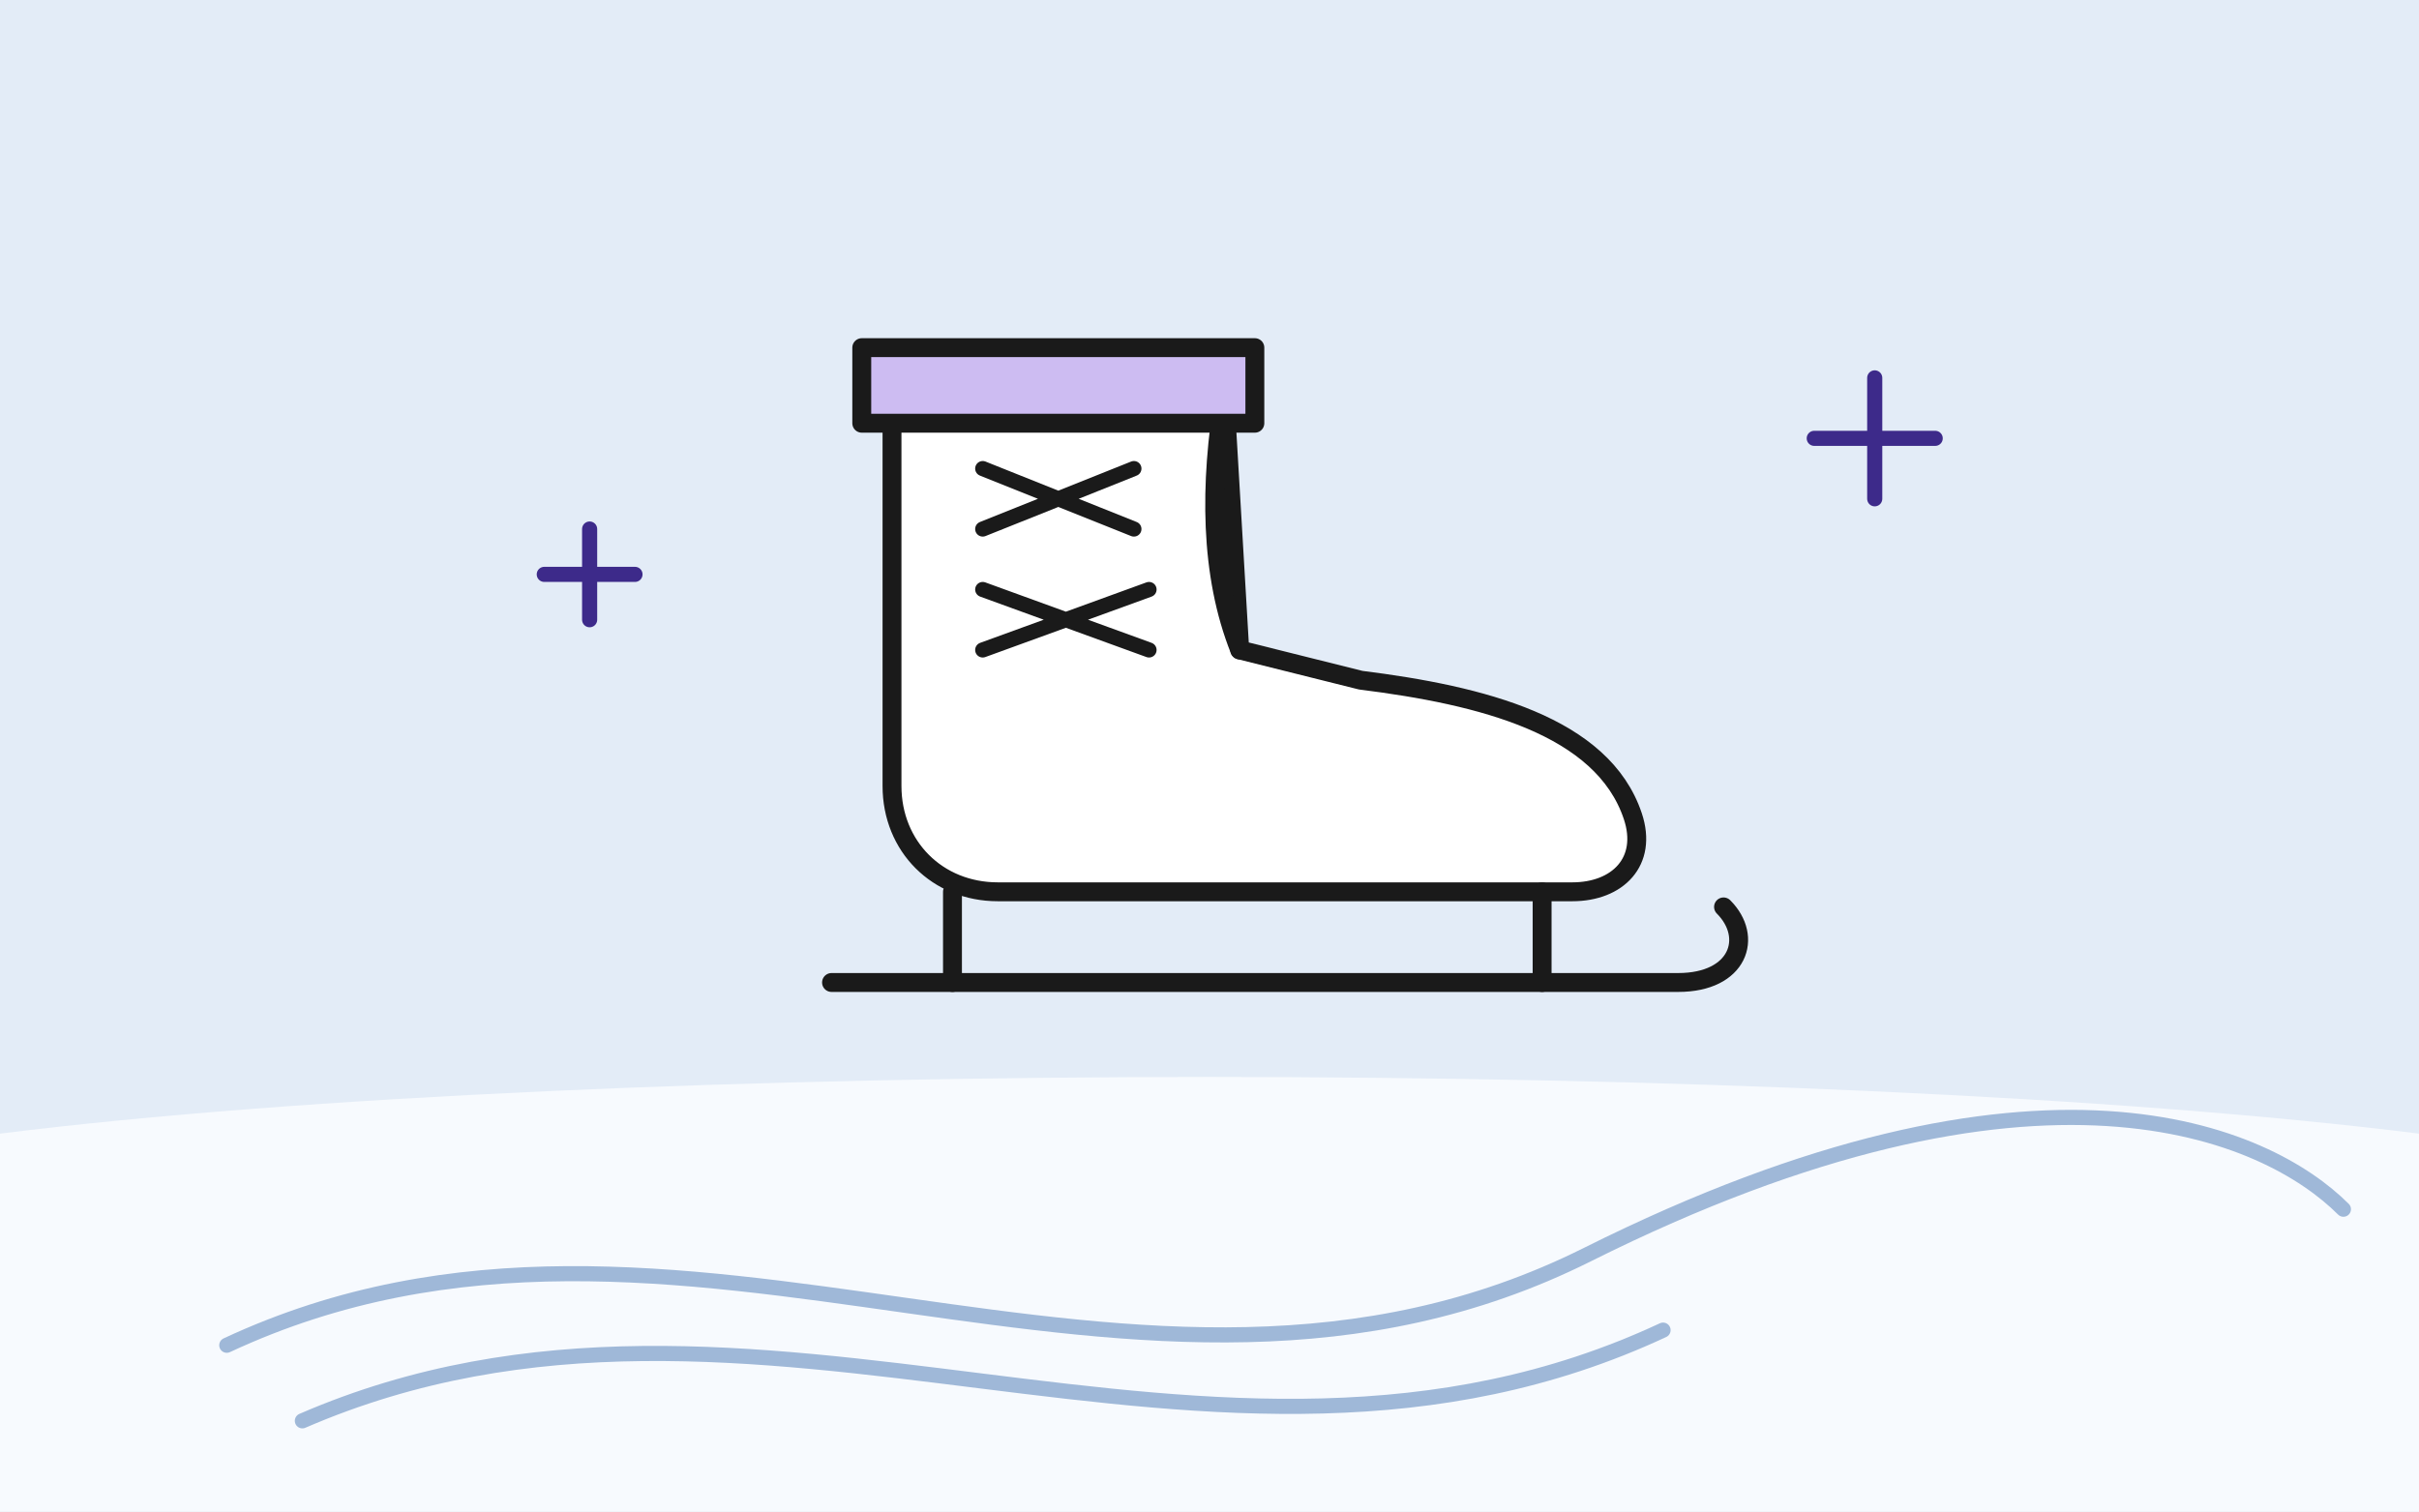
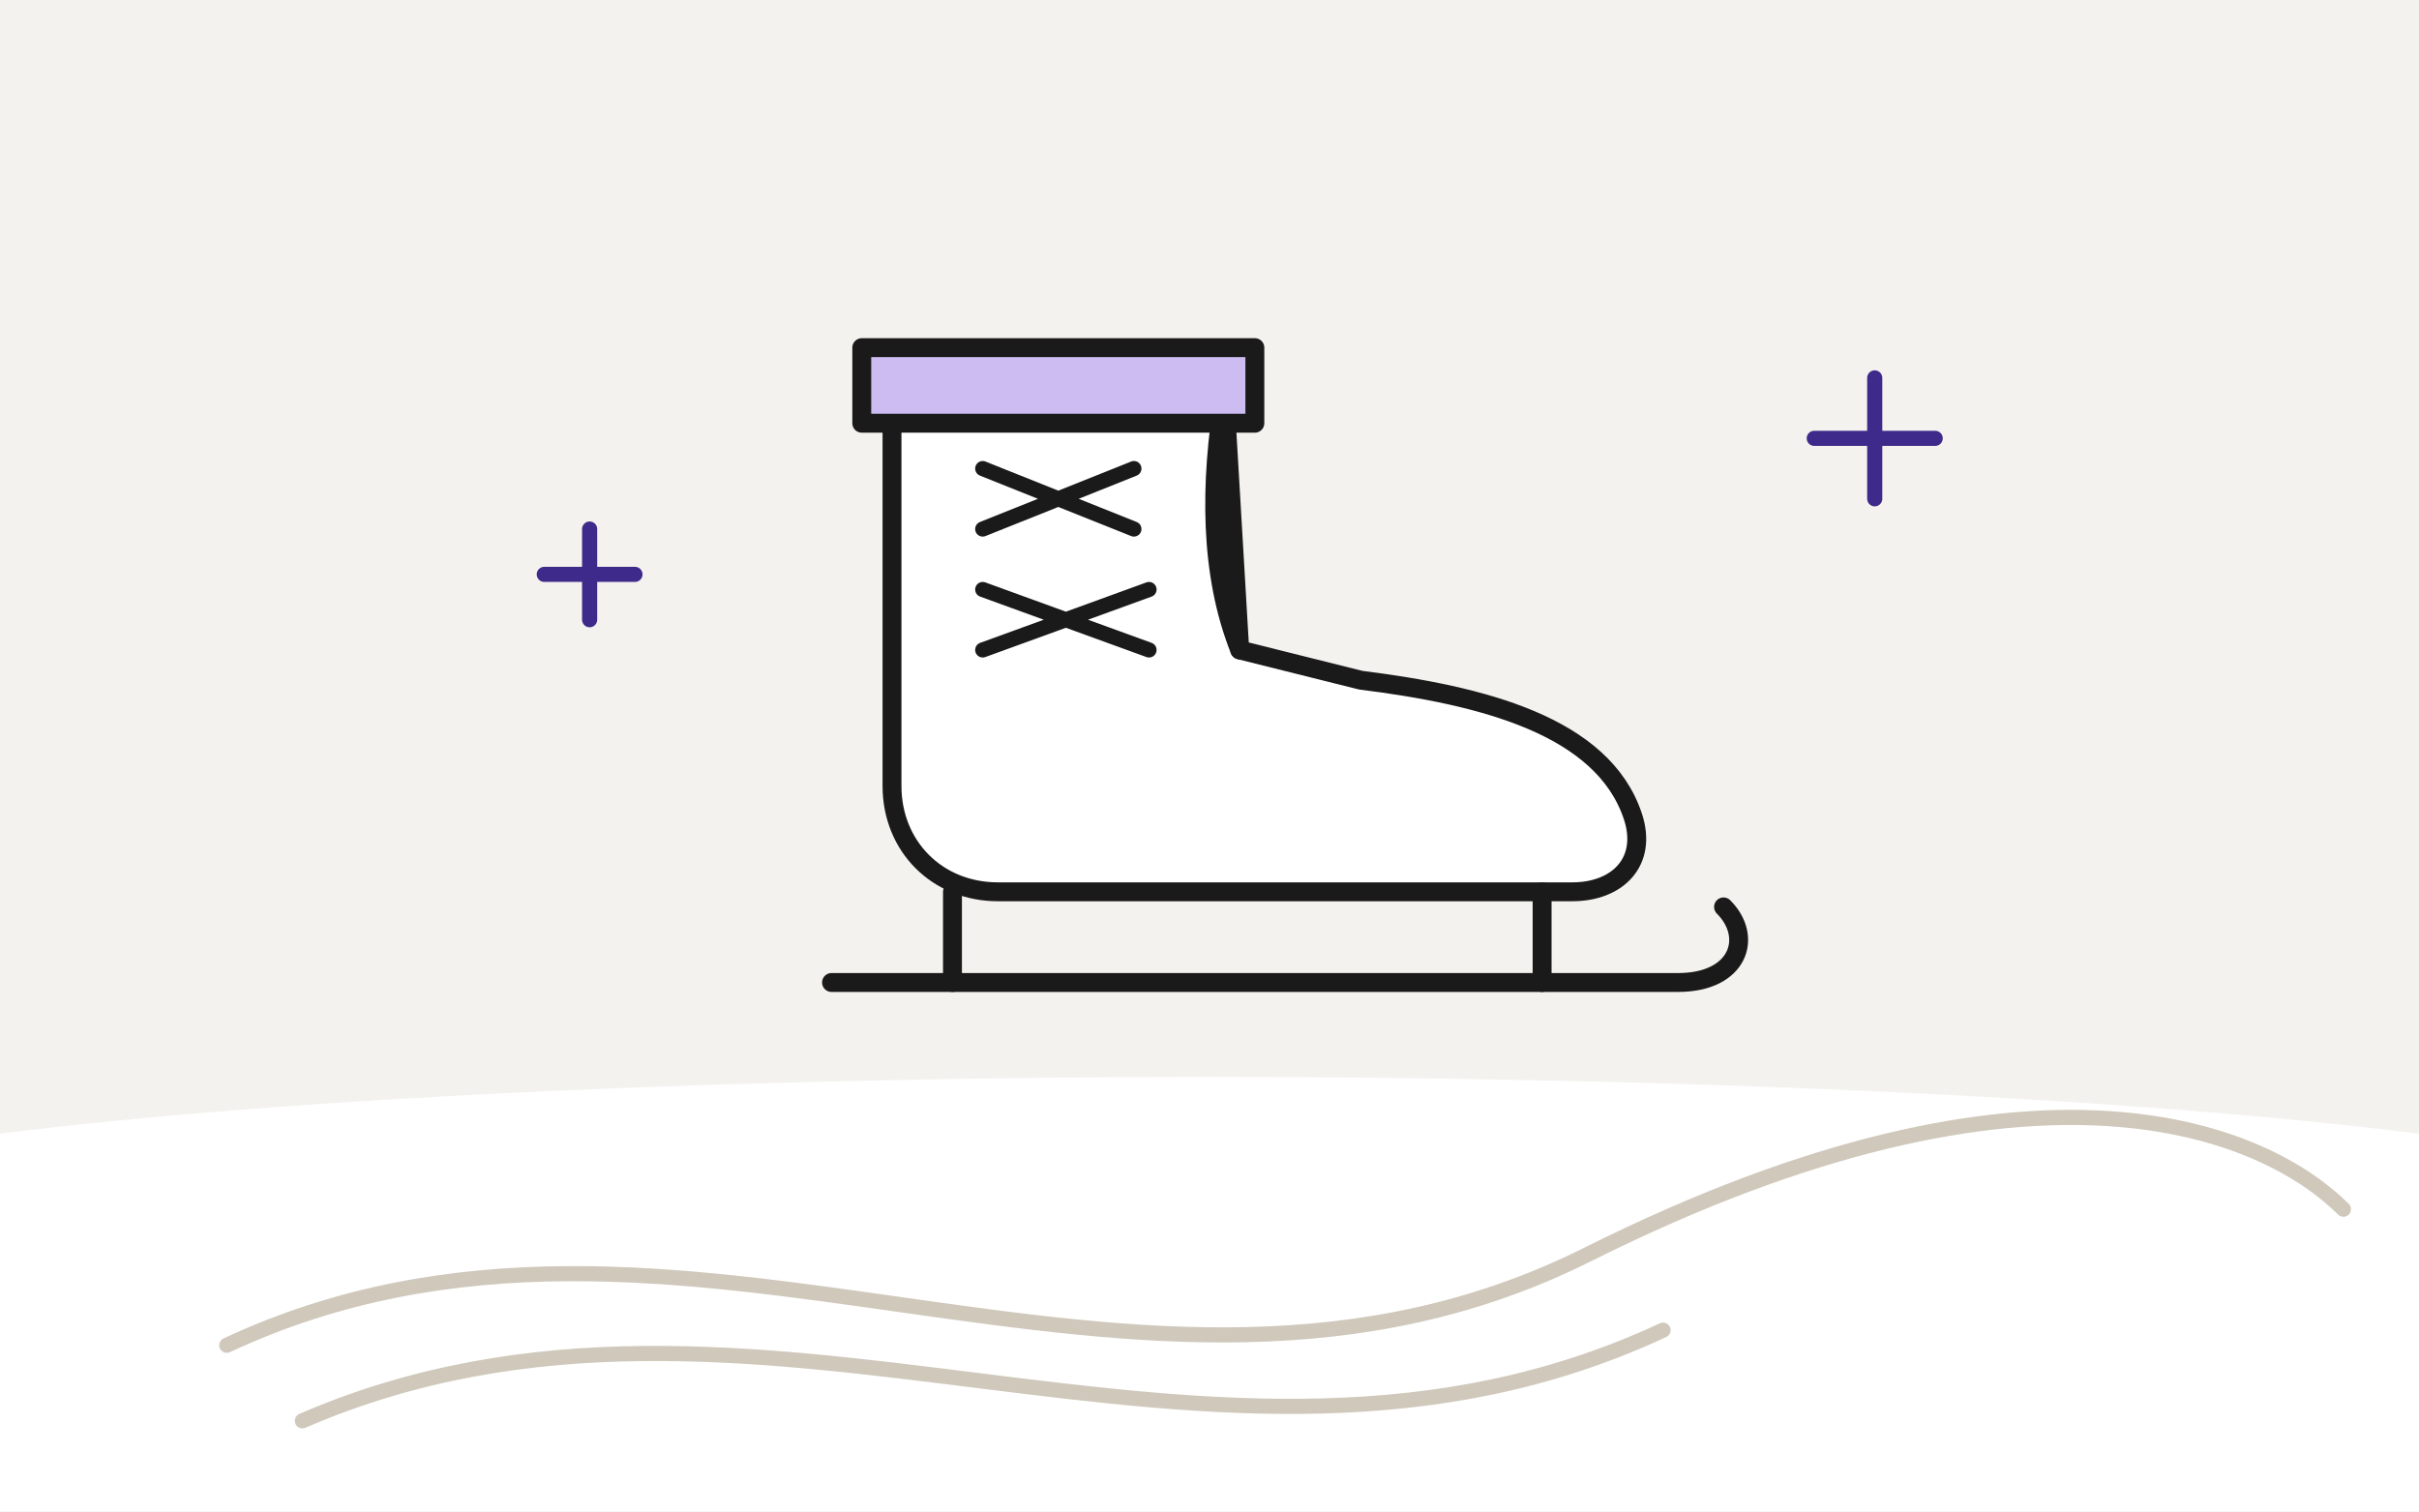
<svg xmlns="http://www.w3.org/2000/svg" viewBox="0 0 320 200" fill="none" stroke="#1a1a1a" stroke-width="2.5" stroke-linecap="round" stroke-linejoin="round">
-   <rect width="320" height="200" fill="#e3ecf7" stroke="none" />
-   <path d="M0 150 C80 140 240 140 320 150 V200 H0Z" fill="#f7fafe" stroke="none" />
-   <path d="M30 178 C90 150 150 196 210 166 S300 150 310 160" stroke="#9fb8d8" stroke-width="2" />
-   <path d="M40 188 C100 162 160 204 220 176" stroke="#9fb8d8" stroke-width="2" />
+   <rect width="320" height="200" fill="#f4f2ee" stroke="none" />
+   <path d="M0 150 C80 140 240 140 320 150 V200 H0Z" fill="#ffffff" stroke="none" />
+   <path d="M30 178 C90 150 150 196 210 166 S300 150 310 160" stroke="#cfc8bb" stroke-width="2" />
+   <path d="M40 188 C100 162 160 204 220 176" stroke="#cfc8bb" stroke-width="2" />
  <path d="M118 52 L118 104 C118 112 124 118 132 118 L208 118 C214 118 218 114 216 108 C212 96 196 92 180 90 L164 86 L162 52 Z" fill="#fff" />
  <path d="M118 52 H162" />
  <path d="M164 86 C160 76 160 64 162 52" />
  <path d="M130 62 L150 70 M130 70 L150 62 M130 78 L152 86 M130 86 L152 78" stroke-width="2" />
  <path d="M114 46 H166 V56 H114 Z" fill="#cdbcf2" />
  <path d="M126 118 V130 M204 118 V130" />
  <path d="M110 130 H222 C230 130 232 124 228 120" />
  <path d="M248 50 v16 M240 58 h16 M78 70 v12 M72 76 h12" stroke="#3d2a8a" stroke-width="2" />
</svg>
